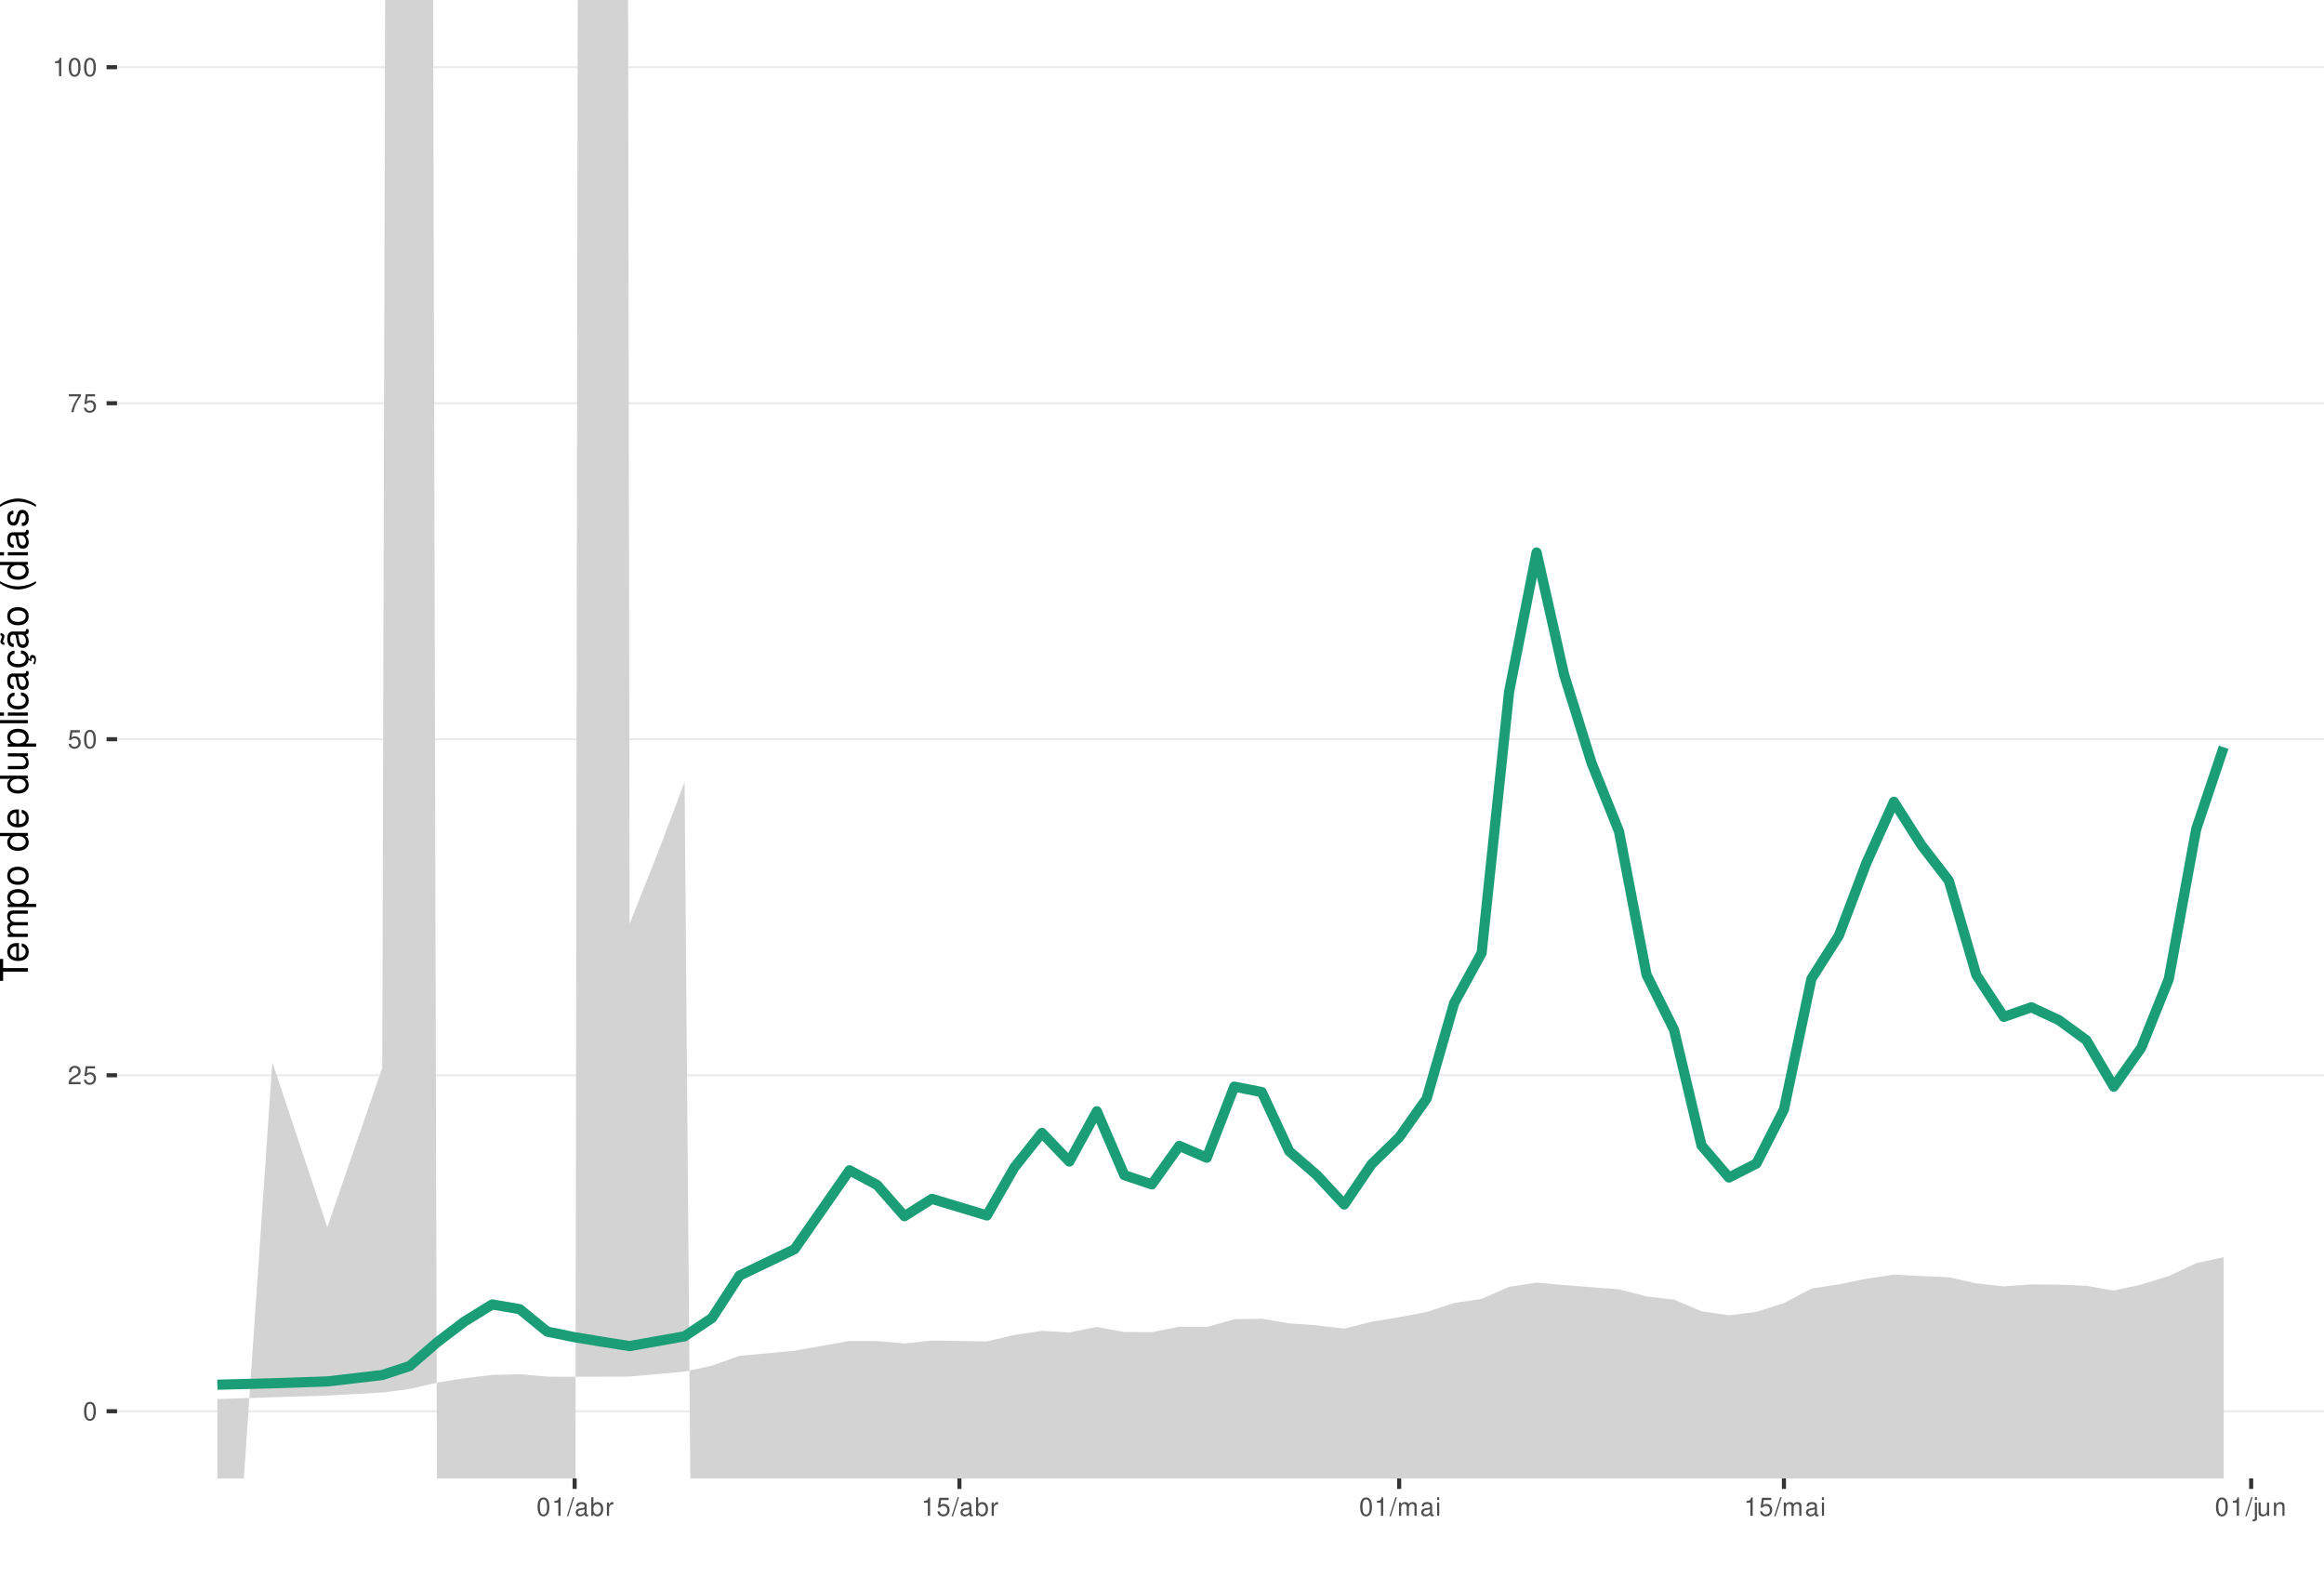
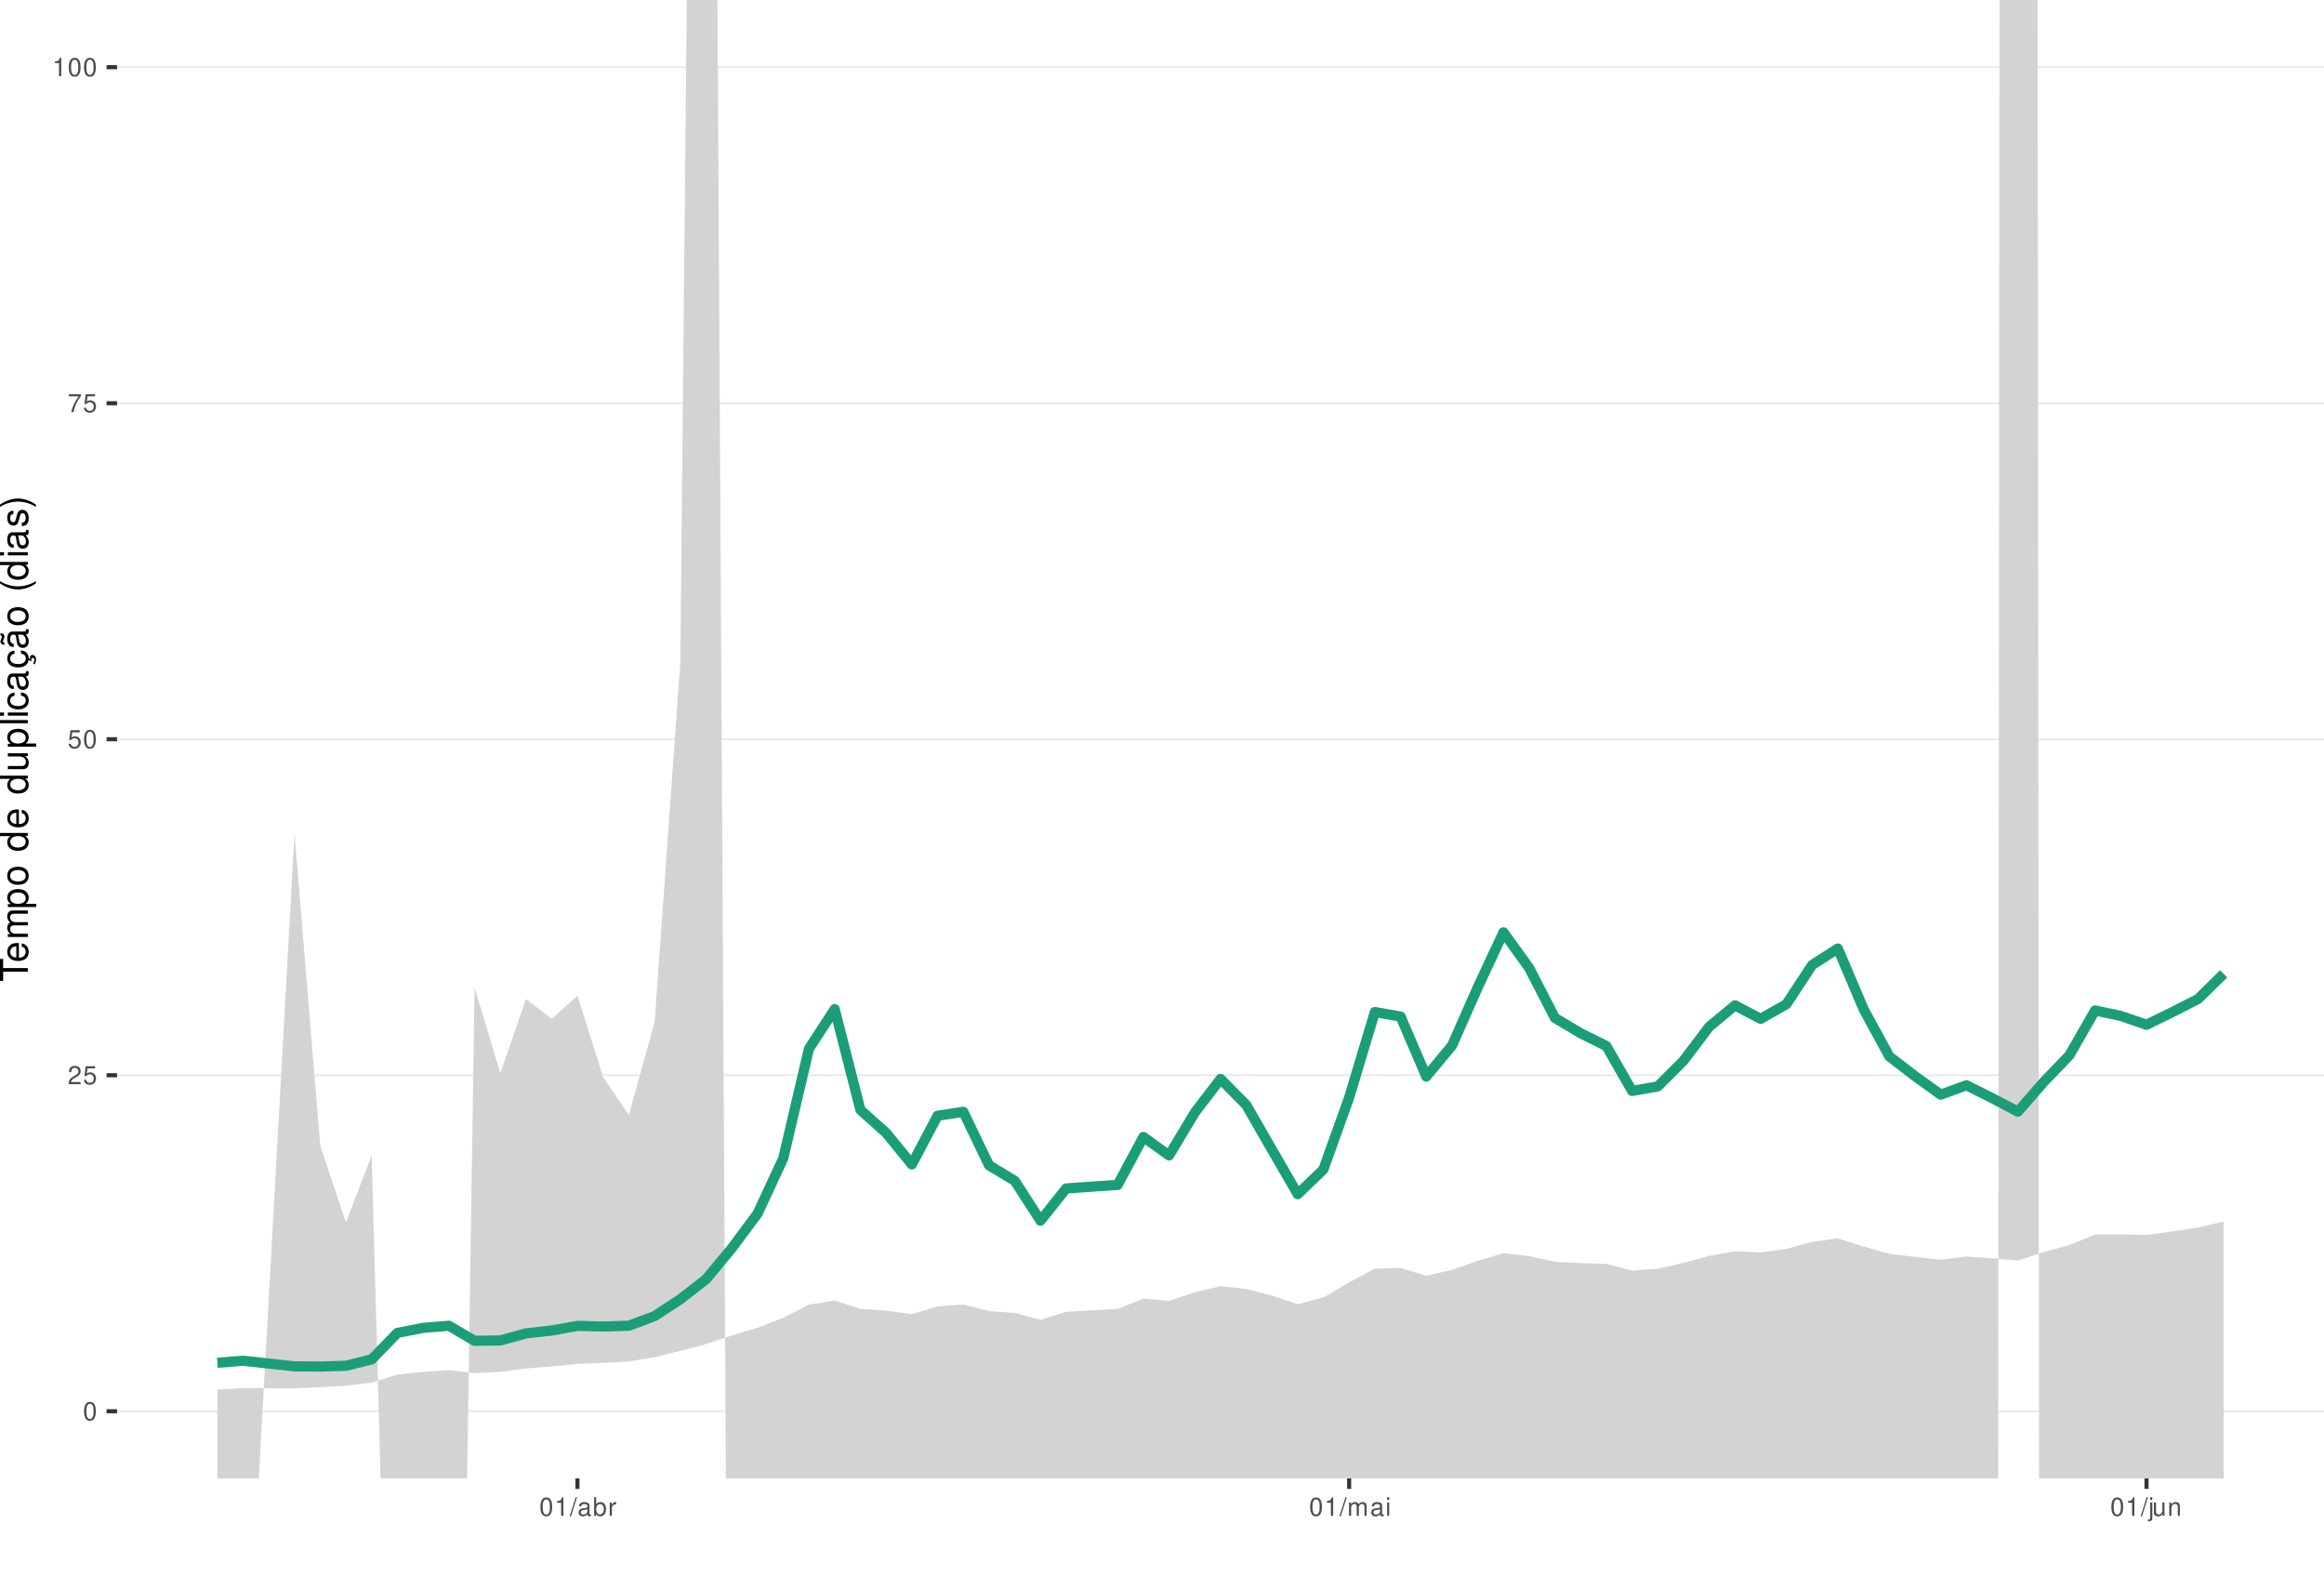
<svg xmlns="http://www.w3.org/2000/svg" xmlns:xlink="http://www.w3.org/1999/xlink" width="609pt" height="413pt" viewBox="0 0 609 413" version="1.1">
  <defs>
    <g>
      <symbol overflow="visible" id="glyph0-0">
        <path style="stroke:none;" d="" />
      </symbol>
      <symbol overflow="visible" id="glyph0-1">
        <path style="stroke:none;" d="M 1.828 -4.812 C 1.391 -4.812 0.984 -4.609 0.75 -4.281 C 0.438 -3.859 0.281 -3.219 0.281 -2.328 C 0.281 -0.703 0.812 0.156 1.828 0.156 C 2.828 0.156 3.375 -0.703 3.375 -2.297 C 3.375 -3.219 3.234 -3.844 2.922 -4.281 C 2.672 -4.625 2.281 -4.812 1.828 -4.812 Z M 1.828 -4.297 C 2.469 -4.297 2.781 -3.641 2.781 -2.344 C 2.781 -0.969 2.469 -0.328 1.812 -0.328 C 1.203 -0.328 0.891 -1 0.891 -2.328 C 0.891 -3.641 1.203 -4.297 1.828 -4.297 Z M 1.828 -4.297 " />
      </symbol>
      <symbol overflow="visible" id="glyph0-2">
        <path style="stroke:none;" d="M 3.375 -0.578 L 0.891 -0.578 C 0.938 -0.984 1.156 -1.234 1.734 -1.578 L 2.406 -1.953 C 3.062 -2.328 3.406 -2.812 3.406 -3.406 C 3.406 -3.812 3.234 -4.188 2.969 -4.438 C 2.688 -4.688 2.344 -4.812 1.891 -4.812 C 1.297 -4.812 0.844 -4.594 0.578 -4.188 C 0.422 -3.938 0.344 -3.641 0.328 -3.141 L 0.922 -3.141 C 0.938 -3.469 0.984 -3.672 1.062 -3.828 C 1.219 -4.125 1.516 -4.297 1.875 -4.297 C 2.406 -4.297 2.797 -3.906 2.797 -3.391 C 2.797 -3.016 2.578 -2.672 2.156 -2.438 L 1.547 -2.078 C 0.562 -1.516 0.281 -1.062 0.219 0 L 3.375 0 Z M 3.375 -0.578 " />
      </symbol>
      <symbol overflow="visible" id="glyph0-3">
        <path style="stroke:none;" d="M 3.172 -4.719 L 0.734 -4.719 L 0.375 -2.156 L 0.922 -2.156 C 1.188 -2.469 1.422 -2.594 1.797 -2.594 C 2.422 -2.594 2.812 -2.156 2.812 -1.453 C 2.812 -0.781 2.422 -0.359 1.781 -0.359 C 1.266 -0.359 0.953 -0.625 0.812 -1.156 L 0.234 -1.156 C 0.312 -0.766 0.375 -0.578 0.516 -0.406 C 0.781 -0.047 1.266 0.156 1.797 0.156 C 2.75 0.156 3.422 -0.547 3.422 -1.531 C 3.422 -2.469 2.797 -3.109 1.891 -3.109 C 1.562 -3.109 1.297 -3.016 1.016 -2.828 L 1.203 -4.141 L 3.172 -4.141 Z M 3.172 -4.719 " />
      </symbol>
      <symbol overflow="visible" id="glyph0-4">
        <path style="stroke:none;" d="M 3.469 -4.719 L 0.312 -4.719 L 0.312 -4.141 L 2.859 -4.141 C 1.734 -2.531 1.266 -1.547 0.922 0 L 1.547 0 C 1.797 -1.516 2.391 -2.812 3.469 -4.234 Z M 3.469 -4.719 " />
      </symbol>
      <symbol overflow="visible" id="glyph0-5">
        <path style="stroke:none;" d="M 1.719 -3.422 L 1.719 0 L 2.312 0 L 2.312 -4.812 L 1.922 -4.812 C 1.719 -4.078 1.578 -3.969 0.672 -3.859 L 0.672 -3.422 Z M 1.719 -3.422 " />
      </symbol>
      <symbol overflow="visible" id="glyph0-6">
        <path style="stroke:none;" d="M 1.531 -4.859 L -0.047 0.141 L 0.312 0.141 L 1.891 -4.859 Z M 1.531 -4.859 " />
      </symbol>
      <symbol overflow="visible" id="glyph0-7">
        <path style="stroke:none;" d="M 3.562 -0.328 C 3.5 -0.312 3.469 -0.312 3.438 -0.312 C 3.25 -0.312 3.141 -0.406 3.141 -0.578 L 3.141 -2.641 C 3.141 -3.25 2.688 -3.594 1.828 -3.594 C 1.312 -3.594 0.906 -3.438 0.672 -3.188 C 0.516 -3 0.453 -2.797 0.438 -2.453 L 0.984 -2.453 C 1.031 -2.875 1.297 -3.078 1.812 -3.078 C 2.312 -3.078 2.594 -2.891 2.594 -2.562 L 2.594 -2.406 C 2.578 -2.172 2.469 -2.078 2.016 -2.031 C 1.219 -1.922 1.109 -1.891 0.891 -1.812 C 0.484 -1.641 0.281 -1.328 0.281 -0.875 C 0.281 -0.25 0.719 0.156 1.422 0.156 C 1.859 0.156 2.219 0 2.609 -0.359 C 2.656 0 2.828 0.156 3.188 0.156 C 3.297 0.156 3.375 0.141 3.562 0.094 Z M 2.594 -1.094 C 2.594 -0.906 2.531 -0.797 2.375 -0.641 C 2.141 -0.438 1.875 -0.328 1.547 -0.328 C 1.109 -0.328 0.859 -0.547 0.859 -0.891 C 0.859 -1.266 1.094 -1.438 1.703 -1.531 C 2.297 -1.609 2.406 -1.641 2.594 -1.719 Z M 2.594 -1.094 " />
      </symbol>
      <symbol overflow="visible" id="glyph0-8">
        <path style="stroke:none;" d="M 0.359 -4.859 L 0.359 0 L 0.859 0 L 0.859 -0.453 C 1.125 -0.047 1.484 0.156 1.969 0.156 C 2.875 0.156 3.484 -0.594 3.484 -1.75 C 3.484 -2.891 2.922 -3.594 1.984 -3.594 C 1.516 -3.594 1.172 -3.406 0.906 -3.016 L 0.906 -4.859 Z M 1.891 -3.062 C 2.5 -3.062 2.906 -2.531 2.906 -1.703 C 2.906 -0.906 2.484 -0.359 1.891 -0.359 C 1.297 -0.359 0.906 -0.906 0.906 -1.719 C 0.906 -2.531 1.297 -3.062 1.891 -3.062 Z M 1.891 -3.062 " />
      </symbol>
      <symbol overflow="visible" id="glyph0-9">
        <path style="stroke:none;" d="M 0.453 -3.484 L 0.453 0 L 1.016 0 L 1.016 -1.812 C 1.031 -2.656 1.375 -3.016 2.141 -3 L 2.141 -3.562 C 2.047 -3.578 1.984 -3.594 1.922 -3.594 C 1.562 -3.594 1.297 -3.375 0.969 -2.859 L 0.969 -3.484 Z M 0.453 -3.484 " />
      </symbol>
      <symbol overflow="visible" id="glyph0-10">
        <path style="stroke:none;" d="M 0.469 -3.484 L 0.469 0 L 1.031 0 L 1.031 -2.188 C 1.031 -2.703 1.391 -3.109 1.844 -3.109 C 2.25 -3.109 2.484 -2.844 2.484 -2.406 L 2.484 0 L 3.047 0 L 3.047 -2.188 C 3.047 -2.703 3.422 -3.109 3.875 -3.109 C 4.266 -3.109 4.516 -2.844 4.516 -2.406 L 4.516 0 L 5.078 0 L 5.078 -2.609 C 5.078 -3.234 4.719 -3.594 4.062 -3.594 C 3.594 -3.594 3.312 -3.453 2.984 -3.062 C 2.781 -3.422 2.5 -3.594 2.047 -3.594 C 1.578 -3.594 1.266 -3.422 0.984 -3 L 0.984 -3.484 Z M 0.469 -3.484 " />
      </symbol>
      <symbol overflow="visible" id="glyph0-11">
        <path style="stroke:none;" d="M 1 -3.484 L 0.453 -3.484 L 0.453 0 L 1 0 Z M 1 -4.859 L 0.438 -4.859 L 0.438 -4.156 L 1 -4.156 Z M 1 -4.859 " />
      </symbol>
      <symbol overflow="visible" id="glyph0-12">
        <path style="stroke:none;" d="M 0.469 -3.484 L 0.469 0.5 C 0.469 0.859 0.359 0.969 0.016 0.969 C -0.031 0.969 -0.047 0.969 -0.125 0.953 L -0.125 1.438 C -0.047 1.438 -0.016 1.453 0.062 1.453 C 0.688 1.453 1.016 1.203 1.016 0.719 L 1.016 -3.484 Z M 1.016 -4.859 L 0.469 -4.859 L 0.469 -4.156 L 1.016 -4.156 Z M 1.016 -4.859 " />
      </symbol>
      <symbol overflow="visible" id="glyph0-13">
        <path style="stroke:none;" d="M 3.203 0 L 3.203 -3.484 L 2.656 -3.484 L 2.656 -1.516 C 2.656 -0.797 2.281 -0.328 1.703 -0.328 C 1.266 -0.328 0.984 -0.594 0.984 -1.016 L 0.984 -3.484 L 0.438 -3.484 L 0.438 -0.797 C 0.438 -0.219 0.859 0.156 1.547 0.156 C 2.062 0.156 2.391 -0.031 2.703 -0.484 L 2.703 0 Z M 3.203 0 " />
      </symbol>
      <symbol overflow="visible" id="glyph0-14">
        <path style="stroke:none;" d="M 0.469 -3.484 L 0.469 0 L 1.031 0 L 1.031 -1.922 C 1.031 -2.641 1.391 -3.109 1.969 -3.109 C 2.406 -3.109 2.688 -2.828 2.688 -2.422 L 2.688 0 L 3.234 0 L 3.234 -2.641 C 3.234 -3.219 2.812 -3.594 2.141 -3.594 C 1.625 -3.594 1.281 -3.391 0.984 -2.906 L 0.984 -3.484 Z M 0.469 -3.484 " />
      </symbol>
      <symbol overflow="visible" id="glyph1-0">
        <path style="stroke:none;" d="" />
      </symbol>
      <symbol overflow="visible" id="glyph1-1">
        <path style="stroke:none;" d="M -6.469 -3.547 L -6.469 -5.938 L -7.297 -5.938 L -7.297 -0.203 L -6.469 -0.203 L -6.469 -2.609 L 0 -2.609 L 0 -3.547 Z M -6.469 -3.547 " />
      </symbol>
      <symbol overflow="visible" id="glyph1-2">
        <path style="stroke:none;" d="M -2.344 -5.125 C -3.141 -5.125 -3.625 -5.062 -4.016 -4.922 C -4.875 -4.578 -5.391 -3.781 -5.391 -2.797 C -5.391 -1.344 -4.281 -0.406 -2.547 -0.406 C -0.812 -0.406 0.234 -1.297 0.234 -2.781 C 0.234 -3.984 -0.453 -4.812 -1.594 -5.016 L -1.594 -4.188 C -0.906 -3.953 -0.547 -3.484 -0.547 -2.812 C -0.547 -2.281 -0.781 -1.828 -1.219 -1.547 C -1.516 -1.344 -1.812 -1.281 -2.344 -1.266 Z M -3.016 -1.297 C -3.984 -1.359 -4.625 -1.953 -4.625 -2.797 C -4.625 -3.641 -3.953 -4.234 -3.016 -4.234 Z M -3.016 -1.297 " />
      </symbol>
      <symbol overflow="visible" id="glyph1-3">
        <path style="stroke:none;" d="M -5.234 -0.703 L 0 -0.703 L 0 -1.547 L -3.297 -1.547 C -4.047 -1.547 -4.656 -2.094 -4.656 -2.766 C -4.656 -3.391 -4.281 -3.734 -3.609 -3.734 L 0 -3.734 L 0 -4.578 L -3.297 -4.578 C -4.047 -4.578 -4.656 -5.125 -4.656 -5.812 C -4.656 -6.422 -4.266 -6.781 -3.609 -6.781 L 0 -6.781 L 0 -7.625 L -3.938 -7.625 C -4.875 -7.625 -5.391 -7.078 -5.391 -6.094 C -5.391 -5.406 -5.188 -4.984 -4.594 -4.484 C -5.156 -4.188 -5.391 -3.766 -5.391 -3.078 C -5.391 -2.375 -5.125 -1.906 -4.5 -1.469 L -5.234 -1.469 Z M -5.234 -0.703 " />
      </symbol>
      <symbol overflow="visible" id="glyph1-4">
        <path style="stroke:none;" d="M 2.188 -0.547 L 2.188 -1.375 L -0.547 -1.375 C -0.016 -1.812 0.234 -2.312 0.234 -2.984 C 0.234 -4.344 -0.859 -5.234 -2.531 -5.234 C -4.297 -5.234 -5.391 -4.375 -5.391 -2.984 C -5.391 -2.266 -5.062 -1.703 -4.453 -1.312 L -5.234 -1.312 L -5.234 -0.547 Z M -4.609 -2.844 C -4.609 -3.766 -3.797 -4.359 -2.547 -4.359 C -1.359 -4.359 -0.547 -3.75 -0.547 -2.844 C -0.547 -1.953 -1.344 -1.375 -2.578 -1.375 C -3.812 -1.375 -4.609 -1.953 -4.609 -2.844 Z M -4.609 -2.844 " />
      </symbol>
      <symbol overflow="visible" id="glyph1-5">
        <path style="stroke:none;" d="M -5.391 -2.719 C -5.391 -1.234 -4.344 -0.359 -2.578 -0.359 C -0.812 -0.359 0.234 -1.234 0.234 -2.734 C 0.234 -4.203 -0.812 -5.094 -2.547 -5.094 C -4.359 -5.094 -5.391 -4.234 -5.391 -2.719 Z M -4.625 -2.734 C -4.625 -3.672 -3.844 -4.234 -2.547 -4.234 C -1.312 -4.234 -0.547 -3.656 -0.547 -2.734 C -0.547 -1.797 -1.312 -1.234 -2.578 -1.234 C -3.844 -1.234 -4.625 -1.797 -4.625 -2.734 Z M -4.625 -2.734 " />
      </symbol>
      <symbol overflow="visible" id="glyph1-6">
        <path style="stroke:none;" d="" />
      </symbol>
      <symbol overflow="visible" id="glyph1-7">
        <path style="stroke:none;" d="M -7.297 -4.953 L -7.297 -4.125 L -4.578 -4.125 C -5.109 -3.766 -5.391 -3.203 -5.391 -2.516 C -5.391 -1.156 -4.297 -0.266 -2.625 -0.266 C -0.859 -0.266 0.234 -1.125 0.234 -2.547 C 0.234 -3.266 -0.047 -3.766 -0.688 -4.203 L 0 -4.203 L 0 -4.953 Z M -4.609 -2.656 C -4.609 -3.547 -3.812 -4.125 -2.562 -4.125 C -1.344 -4.125 -0.547 -3.547 -0.547 -2.656 C -0.547 -1.734 -1.359 -1.125 -2.578 -1.125 C -3.797 -1.125 -4.609 -1.734 -4.609 -2.656 Z M -4.609 -2.656 " />
      </symbol>
      <symbol overflow="visible" id="glyph1-8">
        <path style="stroke:none;" d="M 0 -4.812 L -5.234 -4.812 L -5.234 -3.984 L -2.266 -3.984 C -1.203 -3.984 -0.5 -3.438 -0.5 -2.562 C -0.5 -1.906 -0.906 -1.484 -1.531 -1.484 L -5.234 -1.484 L -5.234 -0.656 L -1.203 -0.656 C -0.328 -0.656 0.234 -1.297 0.234 -2.312 C 0.234 -3.094 -0.047 -3.578 -0.734 -4.062 L 0 -4.062 Z M 0 -4.812 " />
      </symbol>
      <symbol overflow="visible" id="glyph1-9">
        <path style="stroke:none;" d="M -7.297 -1.516 L -7.297 -0.688 L 0 -0.688 L 0 -1.516 Z M -7.297 -1.516 " />
      </symbol>
      <symbol overflow="visible" id="glyph1-10">
        <path style="stroke:none;" d="M -5.234 -1.5 L -5.234 -0.672 L 0 -0.672 L 0 -1.5 Z M -7.297 -1.5 L -7.297 -0.656 L -6.234 -0.656 L -6.234 -1.5 Z M -7.297 -1.5 " />
      </symbol>
      <symbol overflow="visible" id="glyph1-11">
        <path style="stroke:none;" d="M -3.484 -4.703 C -3.984 -4.672 -4.312 -4.562 -4.609 -4.359 C -5.094 -4 -5.391 -3.375 -5.391 -2.641 C -5.391 -1.219 -4.266 -0.312 -2.531 -0.312 C -0.844 -0.312 0.234 -1.203 0.234 -2.625 C 0.234 -3.875 -0.516 -4.672 -1.797 -4.766 L -1.797 -3.938 C -0.953 -3.797 -0.547 -3.359 -0.547 -2.656 C -0.547 -1.734 -1.297 -1.188 -2.531 -1.188 C -3.844 -1.188 -4.625 -1.719 -4.625 -2.625 C -4.625 -3.328 -4.203 -3.766 -3.484 -3.875 Z M -3.484 -4.703 " />
      </symbol>
      <symbol overflow="visible" id="glyph1-12">
        <path style="stroke:none;" d="M -0.484 -5.344 C -0.469 -5.266 -0.469 -5.219 -0.469 -5.172 C -0.469 -4.875 -0.625 -4.719 -0.875 -4.719 L -3.953 -4.719 C -4.891 -4.719 -5.391 -4.047 -5.391 -2.75 C -5.391 -1.984 -5.172 -1.375 -4.781 -1.016 C -4.516 -0.766 -4.203 -0.672 -3.688 -0.656 L -3.688 -1.484 C -4.328 -1.562 -4.625 -1.938 -4.625 -2.719 C -4.625 -3.484 -4.344 -3.891 -3.844 -3.891 L -3.625 -3.891 C -3.266 -3.875 -3.125 -3.703 -3.047 -3.016 C -2.891 -1.844 -2.844 -1.656 -2.719 -1.344 C -2.453 -0.734 -2 -0.422 -1.312 -0.422 C -0.375 -0.422 0.234 -1.078 0.234 -2.141 C 0.234 -2.797 0 -3.328 -0.547 -3.922 C 0 -3.984 0.234 -4.234 0.234 -4.781 C 0.234 -4.953 0.203 -5.062 0.141 -5.344 Z M -1.656 -3.891 C -1.375 -3.891 -1.203 -3.812 -0.969 -3.562 C -0.656 -3.219 -0.5 -2.812 -0.5 -2.312 C -0.5 -1.672 -0.812 -1.297 -1.344 -1.297 C -1.891 -1.297 -2.172 -1.656 -2.297 -2.547 C -2.422 -3.438 -2.453 -3.609 -2.594 -3.891 Z M -1.656 -3.891 " />
      </symbol>
      <symbol overflow="visible" id="glyph1-13">
        <path style="stroke:none;" d="M 0.234 -2.641 C 0.234 -3.875 -0.547 -4.703 -1.797 -4.766 L -1.797 -3.938 C -0.953 -3.797 -0.531 -3.359 -0.531 -2.656 C -0.531 -1.734 -1.281 -1.188 -2.516 -1.188 C -3.844 -1.188 -4.625 -1.719 -4.625 -2.625 C -4.625 -3.328 -4.203 -3.766 -3.484 -3.875 L -3.484 -4.703 C -3.984 -4.672 -4.312 -4.562 -4.609 -4.359 C -5.094 -4 -5.391 -3.375 -5.391 -2.641 C -5.391 -1.219 -4.266 -0.312 -2.531 -0.312 C -1.469 -0.312 -0.625 -0.672 -0.156 -1.312 C 0.047 -1.594 0.125 -1.812 0.203 -2.25 L 0.922 -1.938 L 0.984 -2.062 C 0.938 -2.188 0.906 -2.25 0.906 -2.375 C 0.906 -2.656 1.047 -2.828 1.281 -2.828 C 1.547 -2.828 1.734 -2.594 1.734 -2.297 C 1.734 -2.031 1.672 -1.844 1.438 -1.406 L 1.406 -1.312 L 1.812 -1.094 C 2.078 -1.75 2.141 -1.953 2.141 -2.344 C 2.141 -3.109 1.781 -3.578 1.203 -3.578 C 0.781 -3.578 0.547 -3.297 0.547 -2.797 C 0.547 -2.703 0.547 -2.641 0.562 -2.516 Z M 0.234 -2.641 " />
      </symbol>
      <symbol overflow="visible" id="glyph1-14">
        <path style="stroke:none;" d="M -0.484 -5.344 C -0.469 -5.266 -0.469 -5.219 -0.469 -5.172 C -0.469 -4.875 -0.625 -4.719 -0.875 -4.719 L -3.953 -4.719 C -4.891 -4.719 -5.391 -4.047 -5.391 -2.75 C -5.391 -1.984 -5.172 -1.375 -4.781 -1.016 C -4.516 -0.766 -4.203 -0.672 -3.688 -0.656 L -3.688 -1.484 C -4.328 -1.562 -4.625 -1.938 -4.625 -2.719 C -4.625 -3.484 -4.344 -3.891 -3.844 -3.891 L -3.625 -3.891 C -3.266 -3.875 -3.125 -3.703 -3.047 -3.016 C -2.891 -1.844 -2.844 -1.656 -2.719 -1.344 C -2.453 -0.734 -2 -0.422 -1.312 -0.422 C -0.375 -0.422 0.234 -1.078 0.234 -2.141 C 0.234 -2.797 0 -3.328 -0.547 -3.922 C 0 -3.984 0.234 -4.234 0.234 -4.781 C 0.234 -4.953 0.203 -5.062 0.141 -5.344 Z M -1.656 -3.891 C -1.375 -3.891 -1.203 -3.812 -0.969 -3.562 C -0.656 -3.219 -0.5 -2.812 -0.5 -2.312 C -0.5 -1.672 -0.812 -1.297 -1.344 -1.297 C -1.891 -1.297 -2.172 -1.656 -2.297 -2.547 C -2.422 -3.438 -2.453 -3.609 -2.594 -3.891 Z M -7.172 -3.75 C -6.922 -3.672 -6.812 -3.547 -6.812 -3.375 C -6.812 -3.25 -6.875 -2.984 -6.984 -2.734 C -7.156 -2.312 -7.172 -2.25 -7.172 -2.047 C -7.172 -1.594 -6.797 -1.297 -6.141 -1.188 L -6.141 -1.766 C -6.375 -1.812 -6.5 -1.938 -6.5 -2.094 C -6.5 -2.203 -6.469 -2.344 -6.375 -2.578 C -6.156 -3.156 -6.125 -3.234 -6.125 -3.438 C -6.125 -3.922 -6.484 -4.219 -7.172 -4.312 Z M -7.172 -3.75 " />
      </symbol>
      <symbol overflow="visible" id="glyph1-15">
        <path style="stroke:none;" d="M -7.297 -2.359 C -5.984 -1.359 -4.156 -0.734 -2.594 -0.734 C -1.016 -0.734 0.812 -1.359 2.125 -2.359 L 2.125 -2.906 C 0.688 -2.031 -0.984 -1.547 -2.594 -1.547 C -4.188 -1.547 -5.875 -2.031 -7.297 -2.906 Z M -7.297 -2.359 " />
      </symbol>
      <symbol overflow="visible" id="glyph1-16">
        <path style="stroke:none;" d="M -3.781 -4.375 C -4.812 -4.375 -5.391 -3.688 -5.391 -2.484 C -5.391 -1.266 -4.766 -0.469 -3.797 -0.469 C -2.969 -0.469 -2.578 -0.891 -2.281 -2.125 L -2.094 -2.906 C -1.953 -3.484 -1.734 -3.719 -1.375 -3.719 C -0.875 -3.719 -0.547 -3.234 -0.547 -2.5 C -0.547 -2.047 -0.672 -1.672 -0.891 -1.453 C -1.047 -1.328 -1.188 -1.266 -1.562 -1.219 L -1.562 -0.344 C -0.344 -0.375 0.234 -1.062 0.234 -2.438 C 0.234 -3.75 -0.422 -4.594 -1.438 -4.594 C -2.203 -4.594 -2.641 -4.156 -2.891 -3.109 L -3.078 -2.312 C -3.234 -1.625 -3.453 -1.344 -3.828 -1.344 C -4.312 -1.344 -4.625 -1.766 -4.625 -2.453 C -4.625 -3.125 -4.328 -3.484 -3.781 -3.5 Z M -3.781 -4.375 " />
      </symbol>
      <symbol overflow="visible" id="glyph1-17">
        <path style="stroke:none;" d="M 2.125 -0.938 C 0.812 -1.938 -1.016 -2.562 -2.578 -2.562 C -4.156 -2.562 -5.984 -1.938 -7.297 -0.938 L -7.297 -0.375 C -5.859 -1.266 -4.188 -1.75 -2.578 -1.75 C -0.984 -1.75 0.703 -1.266 2.125 -0.375 Z M 2.125 -0.938 " />
      </symbol>
    </g>
    <clipPath id="clip1">
      <path d="M 30.672 0 L 609 0 L 609 387.328 L 30.672 387.328 Z M 30.672 0 " />
    </clipPath>
    <clipPath id="clip2">
      <path d="M 30.672 369 L 609 369 L 609 370 L 30.672 370 Z M 30.672 369 " />
    </clipPath>
    <clipPath id="clip3">
      <path d="M 30.672 281 L 609 281 L 609 282 L 30.672 282 Z M 30.672 281 " />
    </clipPath>
    <clipPath id="clip4">
      <path d="M 30.672 193 L 609 193 L 609 194 L 30.672 194 Z M 30.672 193 " />
    </clipPath>
    <clipPath id="clip5">
      <path d="M 30.672 105 L 609 105 L 609 106 L 30.672 106 Z M 30.672 105 " />
    </clipPath>
    <clipPath id="clip6">
      <path d="M 30.672 17 L 609 17 L 609 18 L 30.672 18 Z M 30.672 17 " />
    </clipPath>
    <clipPath id="clip7">
      <path d="M 56 0 L 583 0 L 583 387.328 L 56 387.328 Z M 56 0 " />
    </clipPath>
  </defs>
  <g id="surface66">
    <rect x="0" y="0" width="609" height="413" style="fill:rgb(100%,100%,100%);fill-opacity:1;stroke:none;" />
    <rect x="0" y="0" width="609" height="413" style="fill:rgb(100%,100%,100%);fill-opacity:1;stroke:none;" />
    <path style="fill:none;stroke-width:1.067;stroke-linecap:round;stroke-linejoin:round;stroke:rgb(100%,100%,100%);stroke-opacity:1;stroke-miterlimit:10;" d="M 0 413 L 609 413 L 609 0 L 0 0 Z M 0 413 " />
    <g clip-path="url(#clip1)" clip-rule="nonzero">
      <path style=" stroke:none;fill-rule:nonzero;fill:rgb(100%,100%,100%);fill-opacity:1;" d="M 30.672 387.328 L 609 387.328 L 609 0 L 30.672 0 Z M 30.672 387.328 " />
    </g>
    <g clip-path="url(#clip2)" clip-rule="nonzero">
      <path style="fill:none;stroke-width:0.533;stroke-linecap:butt;stroke-linejoin:round;stroke:rgb(92.157%,92.157%,92.157%);stroke-opacity:1;stroke-miterlimit:10;" d="M 30.672 369.723 L 609 369.723 " />
    </g>
    <g clip-path="url(#clip3)" clip-rule="nonzero">
      <path style="fill:none;stroke-width:0.533;stroke-linecap:butt;stroke-linejoin:round;stroke:rgb(92.157%,92.157%,92.157%);stroke-opacity:1;stroke-miterlimit:10;" d="M 30.672 281.695 L 609 281.695 " />
    </g>
    <g clip-path="url(#clip4)" clip-rule="nonzero">
      <path style="fill:none;stroke-width:0.533;stroke-linecap:butt;stroke-linejoin:round;stroke:rgb(92.157%,92.157%,92.157%);stroke-opacity:1;stroke-miterlimit:10;" d="M 30.672 193.664 L 609 193.664 " />
    </g>
    <g clip-path="url(#clip5)" clip-rule="nonzero">
      <path style="fill:none;stroke-width:0.533;stroke-linecap:butt;stroke-linejoin:round;stroke:rgb(92.157%,92.157%,92.157%);stroke-opacity:1;stroke-miterlimit:10;" d="M 30.672 105.637 L 609 105.637 " />
    </g>
    <g clip-path="url(#clip6)" clip-rule="nonzero">
      <path style="fill:none;stroke-width:0.533;stroke-linecap:butt;stroke-linejoin:round;stroke:rgb(92.157%,92.157%,92.157%);stroke-opacity:1;stroke-miterlimit:10;" d="M 30.672 17.605 L 609 17.605 " />
    </g>
    <g clip-path="url(#clip7)" clip-rule="nonzero">
-       <path style=" stroke:none;fill-rule:nonzero;fill:rgb(82.745%,82.745%,82.745%);fill-opacity:1;" d="M 62.137 413 L 71.363 278.258 L 85.766 321.508 L 100.172 279.75 L 100.93 0 L 113.5 0 L 114.562 413 L 116.961 413 L 121.777 403.918 L 128.98 400.277 L 136.184 406.152 L 137.5 413 L 150.75 413 L 151.387 0 L 164.594 0 L 164.992 242.023 L 172.191 223.922 L 179.395 204.848 L 181.117 413 L 582.711 413 L 582.711 329.375 L 575.512 330.914 L 568.309 334.312 L 561.105 336.535 L 553.902 338.105 L 546.703 336.852 L 539.5 336.559 L 532.297 336.48 L 525.094 337.004 L 517.895 336.219 L 510.691 334.629 L 503.488 334.309 L 496.285 333.938 L 489.086 335.004 L 481.883 336.48 L 474.68 337.594 L 467.48 341.371 L 460.277 343.688 L 453.074 344.574 L 445.871 343.523 L 438.672 340.469 L 431.469 339.633 L 424.266 337.77 L 417.062 337.215 L 409.863 336.664 L 402.66 336.035 L 395.457 337.117 L 388.254 340.277 L 381.055 341.355 L 373.852 343.715 L 366.648 345.082 L 359.445 346.273 L 352.246 348.074 L 345.043 347.207 L 337.84 346.715 L 330.641 345.488 L 323.438 345.625 L 316.234 347.656 L 309.031 347.582 L 301.832 348.988 L 294.629 348.957 L 287.426 347.629 L 280.223 349.082 L 273.023 348.668 L 265.82 349.723 L 258.617 351.426 L 244.215 351.188 L 237.012 351.961 L 229.809 351.328 L 222.605 351.293 L 208.203 353.863 L 193.801 355.203 L 186.598 357.766 L 179.395 359.34 L 172.191 359.988 L 164.992 360.641 L 157.789 360.672 L 150.586 360.688 L 143.383 360.66 L 136.184 360.016 L 128.98 360.207 L 121.777 361.051 L 114.574 362.215 L 107.375 363.887 L 100.172 364.828 L 85.766 365.605 L 71.363 366.062 L 56.957 366.527 L 56.957 413 Z M 62.137 413 " />
-     </g>
-     <path style="fill:none;stroke-width:2.667;stroke-linecap:butt;stroke-linejoin:round;stroke:rgb(10.588%,61.961%,46.667%);stroke-opacity:1;stroke-miterlimit:10;" d="M 56.957 362.766 L 71.363 362.398 L 85.766 361.914 L 100.172 360.23 L 107.375 357.863 L 114.574 351.641 L 121.777 346.176 L 128.98 341.746 L 136.184 342.973 L 143.383 348.855 L 150.586 350.332 L 157.789 351.516 L 164.992 352.652 L 172.191 351.367 L 179.395 350.086 L 186.598 345.285 L 193.801 334.18 L 208.203 327.273 L 222.605 306.594 L 229.809 310.418 L 237.012 318.625 L 244.215 314.078 L 258.617 318.422 L 265.82 305.84 L 273.023 296.793 L 280.223 304.309 L 287.426 291.141 L 294.629 307.867 L 301.832 310.285 L 309.031 300.199 L 316.234 303.301 L 323.438 284.68 L 330.641 286.105 L 337.84 301.598 L 345.043 307.832 L 352.246 315.562 L 359.445 304.973 L 366.648 297.957 L 373.852 287.816 L 381.055 262.801 L 388.254 249.664 L 395.457 181.242 L 402.66 144.746 L 409.863 176.734 L 417.062 199.867 L 424.266 217.844 L 431.469 255.352 L 438.672 269.77 L 445.871 300.078 L 453.074 308.488 L 460.277 304.82 L 467.48 290.652 L 474.68 256.43 L 481.883 245.082 L 489.086 226.059 L 496.285 210.047 L 503.488 221.391 L 510.691 230.719 L 517.895 255.426 L 525.094 266.402 L 532.297 263.891 L 539.5 267.238 L 546.703 272.488 L 553.902 284.691 L 561.105 274.508 L 568.309 256.551 L 575.512 217.195 L 582.711 195.766 " />
+       <path style=" stroke:none;fill-rule:nonzero;fill:rgb(82.745%,82.745%,82.745%);fill-opacity:1;" d="M 66.395 413 L 77.18 218.309 L 83.922 300.168 L 90.66 320.273 L 97.402 302.672 L 100.449 413 L 122.012 413 L 124.363 258.688 L 131.105 281.176 L 137.844 261.719 L 144.586 266.914 L 151.324 260.859 L 158.066 282.246 L 164.805 292.09 L 171.547 267.734 L 178.285 173.43 L 179.969 0 L 188.008 0 L 190.371 413 L 523.598 413 L 523.965 0 L 533.961 0 L 534.355 413 L 582.711 413 L 582.711 320.008 L 575.973 321.594 L 569.23 322.594 L 562.492 323.562 L 555.75 323.383 L 549.012 323.418 L 542.27 326.164 L 535.531 328.039 L 528.789 330.223 L 522.047 329.645 L 515.309 329.18 L 508.566 330.043 L 501.828 329.281 L 495.086 328.496 L 488.348 326.559 L 481.605 324.422 L 474.867 325.336 L 468.125 327.188 L 461.383 328.098 L 454.645 327.801 L 447.902 329.016 L 441.164 330.848 L 434.422 332.387 L 427.684 332.887 L 420.941 331.117 L 414.203 330.887 L 407.461 330.57 L 400.723 329.098 L 393.98 328.309 L 387.238 330.305 L 380.5 332.684 L 373.758 334.223 L 367.02 332.172 L 360.277 332.344 L 353.539 335.969 L 346.797 339.914 L 340.059 341.684 L 333.316 339.422 L 326.574 337.672 L 319.836 336.961 L 313.094 338.574 L 306.355 340.797 L 299.613 340.227 L 292.875 342.891 L 286.133 343.27 L 279.395 343.664 L 272.652 345.785 L 265.914 343.941 L 259.172 343.488 L 252.43 341.758 L 245.691 342.25 L 238.949 344.277 L 232.211 343.344 L 225.469 342.902 L 218.73 340.719 L 211.988 341.797 L 205.25 345.23 L 198.508 347.832 L 191.766 349.871 L 185.027 352.121 L 178.285 353.898 L 171.547 355.555 L 164.805 356.668 L 158.066 357.055 L 151.324 357.301 L 144.586 357.98 L 137.844 358.512 L 131.105 359.414 L 124.363 359.715 L 117.621 358.949 L 110.883 359.43 L 104.141 360.094 L 97.402 362.234 L 90.66 363.027 L 83.922 363.418 L 77.18 363.703 L 63.699 363.66 L 56.957 364.062 L 56.957 413 Z M 66.395 413 " />
+     </g>
+     <path style="fill:none;stroke-width:2.667;stroke-linecap:butt;stroke-linejoin:round;stroke:rgb(10.588%,61.961%,46.667%);stroke-opacity:1;stroke-miterlimit:10;" d="M 56.957 357.023 L 63.699 356.492 L 77.18 357.961 L 83.922 358.008 L 90.66 357.809 L 97.402 356.129 L 104.141 349.195 L 110.883 347.875 L 117.621 347.32 L 124.363 351.266 L 131.105 351.168 L 137.844 349.328 L 144.586 348.57 L 151.324 347.348 L 158.066 347.523 L 164.805 347.312 L 171.547 344.781 L 178.285 340.371 L 185.027 335.133 L 191.766 327 L 198.508 317.965 L 205.25 303.457 L 211.988 274.75 L 218.73 264.391 L 225.469 290.766 L 232.211 296.801 L 238.949 305.055 L 245.691 292.312 L 252.43 291.27 L 259.172 305.289 L 265.914 309.348 L 272.652 319.797 L 279.395 311.352 L 286.133 310.875 L 292.875 310.426 L 299.613 297.871 L 306.355 302.703 L 313.094 291.473 L 319.836 282.668 L 326.574 289.473 L 333.316 301.207 L 340.059 312.855 L 346.797 306.367 L 353.539 287.547 L 360.277 265.133 L 367.02 266.316 L 373.758 282.039 L 380.5 273.914 L 387.238 258.672 L 393.98 244.25 L 400.723 253.605 L 407.461 266.68 L 414.203 270.695 L 420.941 274.031 L 427.684 285.805 L 434.422 284.625 L 441.164 277.883 L 447.902 268.977 L 454.645 263.387 L 461.383 266.914 L 468.125 263.082 L 474.867 252.805 L 481.605 248.5 L 488.348 264.371 L 495.086 276.742 L 501.828 281.938 L 508.566 286.77 L 515.309 284.328 L 522.047 287.68 L 528.789 291.23 L 535.531 283.488 L 542.27 276.484 L 549.012 264.727 L 555.75 266.145 L 562.492 268.461 L 569.23 265.172 L 575.973 261.734 L 582.711 255.125 " />
    <g style="fill:rgb(30.196%,30.196%,30.196%);fill-opacity:1;">
      <use xlink:href="#glyph0-1" x="21.738" y="372.07" />
    </g>
    <g style="fill:rgb(30.196%,30.196%,30.196%);fill-opacity:1;">
      <use xlink:href="#glyph0-2" x="17.738" y="284.043" />
      <use xlink:href="#glyph0-3" x="21.738" y="284.043" />
    </g>
    <g style="fill:rgb(30.196%,30.196%,30.196%);fill-opacity:1;">
      <use xlink:href="#glyph0-3" x="17.738" y="196.012" />
      <use xlink:href="#glyph0-1" x="21.738" y="196.012" />
    </g>
    <g style="fill:rgb(30.196%,30.196%,30.196%);fill-opacity:1;">
      <use xlink:href="#glyph0-4" x="17.738" y="107.984" />
      <use xlink:href="#glyph0-3" x="21.738" y="107.984" />
    </g>
    <g style="fill:rgb(30.196%,30.196%,30.196%);fill-opacity:1;">
      <use xlink:href="#glyph0-5" x="13.738" y="19.953" />
      <use xlink:href="#glyph0-1" x="17.738" y="19.953" />
      <use xlink:href="#glyph0-1" x="21.738" y="19.953" />
    </g>
    <path style="fill:none;stroke-width:1.067;stroke-linecap:butt;stroke-linejoin:round;stroke:rgb(20%,20%,20%);stroke-opacity:1;stroke-miterlimit:10;" d="M 27.93 369.723 L 30.672 369.723 " />
    <path style="fill:none;stroke-width:1.067;stroke-linecap:butt;stroke-linejoin:round;stroke:rgb(20%,20%,20%);stroke-opacity:1;stroke-miterlimit:10;" d="M 27.93 281.695 L 30.672 281.695 " />
    <path style="fill:none;stroke-width:1.067;stroke-linecap:butt;stroke-linejoin:round;stroke:rgb(20%,20%,20%);stroke-opacity:1;stroke-miterlimit:10;" d="M 27.93 193.664 L 30.672 193.664 " />
    <path style="fill:none;stroke-width:1.067;stroke-linecap:butt;stroke-linejoin:round;stroke:rgb(20%,20%,20%);stroke-opacity:1;stroke-miterlimit:10;" d="M 27.93 105.637 L 30.672 105.637 " />
    <path style="fill:none;stroke-width:1.067;stroke-linecap:butt;stroke-linejoin:round;stroke:rgb(20%,20%,20%);stroke-opacity:1;stroke-miterlimit:10;" d="M 27.93 17.605 L 30.672 17.605 " />
-     <path style="fill:none;stroke-width:1.067;stroke-linecap:butt;stroke-linejoin:round;stroke:rgb(20%,20%,20%);stroke-opacity:1;stroke-miterlimit:10;" d="M 150.586 390.07 L 150.586 387.328 " />
-     <path style="fill:none;stroke-width:1.067;stroke-linecap:butt;stroke-linejoin:round;stroke:rgb(20%,20%,20%);stroke-opacity:1;stroke-miterlimit:10;" d="M 251.414 390.07 L 251.414 387.328 " />
-     <path style="fill:none;stroke-width:1.067;stroke-linecap:butt;stroke-linejoin:round;stroke:rgb(20%,20%,20%);stroke-opacity:1;stroke-miterlimit:10;" d="M 366.648 390.07 L 366.648 387.328 " />
-     <path style="fill:none;stroke-width:1.067;stroke-linecap:butt;stroke-linejoin:round;stroke:rgb(20%,20%,20%);stroke-opacity:1;stroke-miterlimit:10;" d="M 467.48 390.07 L 467.48 387.328 " />
-     <path style="fill:none;stroke-width:1.067;stroke-linecap:butt;stroke-linejoin:round;stroke:rgb(20%,20%,20%);stroke-opacity:1;stroke-miterlimit:10;" d="M 589.914 390.07 L 589.914 387.328 " />
-     <g style="fill:rgb(30.196%,30.196%,30.196%);fill-opacity:1;">
-       <use xlink:href="#glyph0-1" x="140.586" y="397.109" />
-       <use xlink:href="#glyph0-5" x="144.586" y="397.109" />
-       <use xlink:href="#glyph0-6" x="148.586" y="397.109" />
-       <use xlink:href="#glyph0-7" x="150.586" y="397.109" />
-       <use xlink:href="#glyph0-8" x="154.586" y="397.109" />
-       <use xlink:href="#glyph0-9" x="158.586" y="397.109" />
-     </g>
-     <g style="fill:rgb(30.196%,30.196%,30.196%);fill-opacity:1;">
-       <use xlink:href="#glyph0-5" x="241.414" y="397.109" />
-       <use xlink:href="#glyph0-3" x="245.414" y="397.109" />
-       <use xlink:href="#glyph0-6" x="249.414" y="397.109" />
-       <use xlink:href="#glyph0-7" x="251.414" y="397.109" />
-       <use xlink:href="#glyph0-8" x="255.414" y="397.109" />
-       <use xlink:href="#glyph0-9" x="259.414" y="397.109" />
-     </g>
-     <g style="fill:rgb(30.196%,30.196%,30.196%);fill-opacity:1;">
-       <use xlink:href="#glyph0-1" x="356.148" y="397.109" />
-       <use xlink:href="#glyph0-5" x="360.148" y="397.109" />
-       <use xlink:href="#glyph0-6" x="364.148" y="397.109" />
-       <use xlink:href="#glyph0-10" x="366.148" y="397.109" />
-       <use xlink:href="#glyph0-7" x="372.148" y="397.109" />
-       <use xlink:href="#glyph0-11" x="376.148" y="397.109" />
-     </g>
-     <g style="fill:rgb(30.196%,30.196%,30.196%);fill-opacity:1;">
-       <use xlink:href="#glyph0-5" x="456.98" y="397.109" />
-       <use xlink:href="#glyph0-3" x="460.98" y="397.109" />
-       <use xlink:href="#glyph0-6" x="464.98" y="397.109" />
-       <use xlink:href="#glyph0-10" x="466.98" y="397.109" />
-       <use xlink:href="#glyph0-7" x="472.98" y="397.109" />
-       <use xlink:href="#glyph0-11" x="476.98" y="397.109" />
-     </g>
-     <g style="fill:rgb(30.196%,30.196%,30.196%);fill-opacity:1;">
-       <use xlink:href="#glyph0-1" x="580.414" y="397.109" />
-       <use xlink:href="#glyph0-5" x="584.414" y="397.109" />
-       <use xlink:href="#glyph0-6" x="588.414" y="397.109" />
-       <use xlink:href="#glyph0-12" x="590.414" y="397.109" />
-       <use xlink:href="#glyph0-13" x="591.414" y="397.109" />
-       <use xlink:href="#glyph0-14" x="595.414" y="397.109" />
+     <path style="fill:none;stroke-width:1.067;stroke-linecap:butt;stroke-linejoin:round;stroke:rgb(20%,20%,20%);stroke-opacity:1;stroke-miterlimit:10;" d="M 151.324 390.07 L 151.324 387.328 " />
+     <path style="fill:none;stroke-width:1.067;stroke-linecap:butt;stroke-linejoin:round;stroke:rgb(20%,20%,20%);stroke-opacity:1;stroke-miterlimit:10;" d="M 353.539 390.07 L 353.539 387.328 " />
+     <path style="fill:none;stroke-width:1.067;stroke-linecap:butt;stroke-linejoin:round;stroke:rgb(20%,20%,20%);stroke-opacity:1;stroke-miterlimit:10;" d="M 562.492 390.07 L 562.492 387.328 " />
+     <g style="fill:rgb(30.196%,30.196%,30.196%);fill-opacity:1;">
+       <use xlink:href="#glyph0-1" x="141.324" y="397.109" />
+       <use xlink:href="#glyph0-5" x="145.324" y="397.109" />
+       <use xlink:href="#glyph0-6" x="149.324" y="397.109" />
+       <use xlink:href="#glyph0-7" x="151.324" y="397.109" />
+       <use xlink:href="#glyph0-8" x="155.324" y="397.109" />
+       <use xlink:href="#glyph0-9" x="159.324" y="397.109" />
+     </g>
+     <g style="fill:rgb(30.196%,30.196%,30.196%);fill-opacity:1;">
+       <use xlink:href="#glyph0-1" x="343.039" y="397.109" />
+       <use xlink:href="#glyph0-5" x="347.039" y="397.109" />
+       <use xlink:href="#glyph0-6" x="351.039" y="397.109" />
+       <use xlink:href="#glyph0-10" x="353.039" y="397.109" />
+       <use xlink:href="#glyph0-7" x="359.039" y="397.109" />
+       <use xlink:href="#glyph0-11" x="363.039" y="397.109" />
+     </g>
+     <g style="fill:rgb(30.196%,30.196%,30.196%);fill-opacity:1;">
+       <use xlink:href="#glyph0-1" x="552.992" y="397.109" />
+       <use xlink:href="#glyph0-5" x="556.992" y="397.109" />
+       <use xlink:href="#glyph0-6" x="560.992" y="397.109" />
+       <use xlink:href="#glyph0-12" x="562.992" y="397.109" />
+       <use xlink:href="#glyph0-13" x="563.992" y="397.109" />
+       <use xlink:href="#glyph0-14" x="567.992" y="397.109" />
    </g>
    <g style="fill:rgb(0%,0%,0%);fill-opacity:1;">
      <use xlink:href="#glyph1-1" x="7.29" y="257.164" />
      <use xlink:href="#glyph1-2" x="7.29" y="252.164" />
      <use xlink:href="#glyph1-3" x="7.29" y="246.164" />
      <use xlink:href="#glyph1-4" x="7.29" y="238.164" />
      <use xlink:href="#glyph1-5" x="7.29" y="232.164" />
      <use xlink:href="#glyph1-6" x="7.29" y="226.164" />
      <use xlink:href="#glyph1-7" x="7.29" y="223.164" />
      <use xlink:href="#glyph1-2" x="7.29" y="217.164" />
      <use xlink:href="#glyph1-6" x="7.29" y="211.164" />
      <use xlink:href="#glyph1-7" x="7.29" y="208.164" />
      <use xlink:href="#glyph1-8" x="7.29" y="202.164" />
      <use xlink:href="#glyph1-4" x="7.29" y="196.164" />
      <use xlink:href="#glyph1-9" x="7.29" y="190.164" />
      <use xlink:href="#glyph1-10" x="7.29" y="188.164" />
      <use xlink:href="#glyph1-11" x="7.29" y="186.164" />
      <use xlink:href="#glyph1-12" x="7.29" y="181.164" />
      <use xlink:href="#glyph1-13" x="7.29" y="175.164" />
      <use xlink:href="#glyph1-14" x="7.29" y="170.164" />
      <use xlink:href="#glyph1-5" x="7.29" y="164.164" />
      <use xlink:href="#glyph1-6" x="7.29" y="158.164" />
      <use xlink:href="#glyph1-15" x="7.29" y="155.164" />
      <use xlink:href="#glyph1-7" x="7.29" y="152.164" />
      <use xlink:href="#glyph1-10" x="7.29" y="146.164" />
      <use xlink:href="#glyph1-12" x="7.29" y="144.164" />
      <use xlink:href="#glyph1-16" x="7.29" y="138.164" />
      <use xlink:href="#glyph1-17" x="7.29" y="133.164" />
    </g>
  </g>
</svg>
